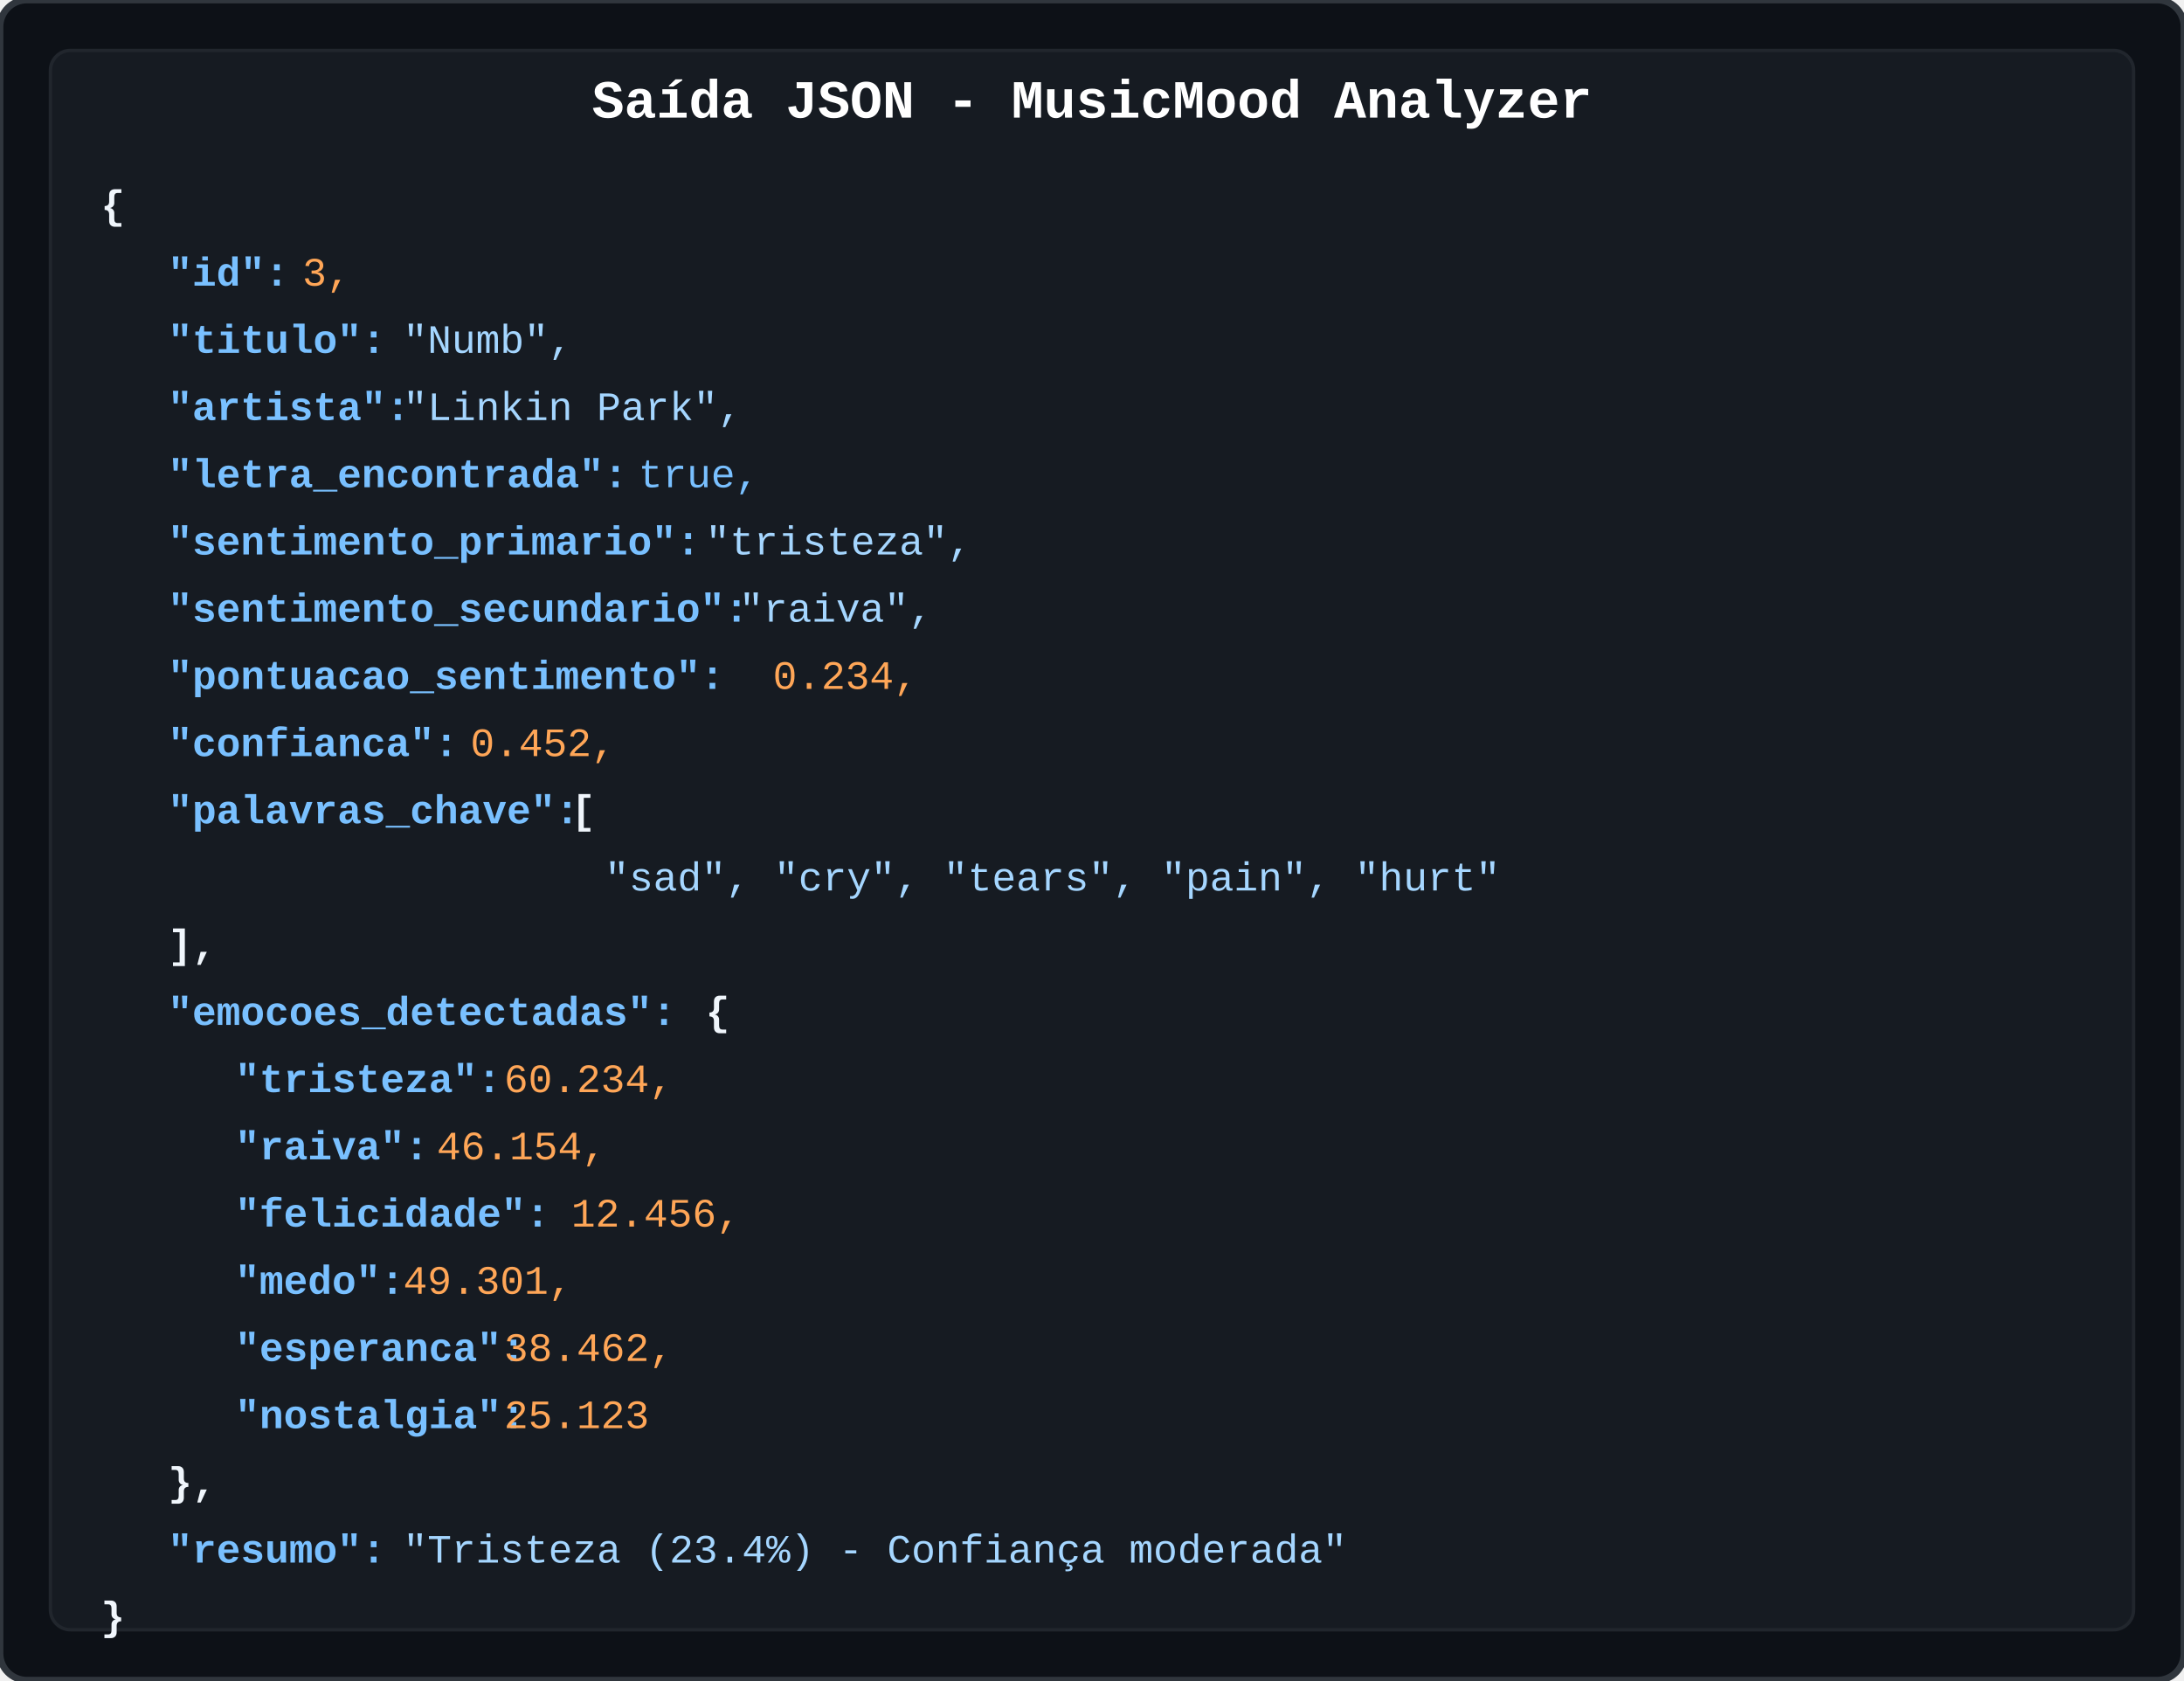
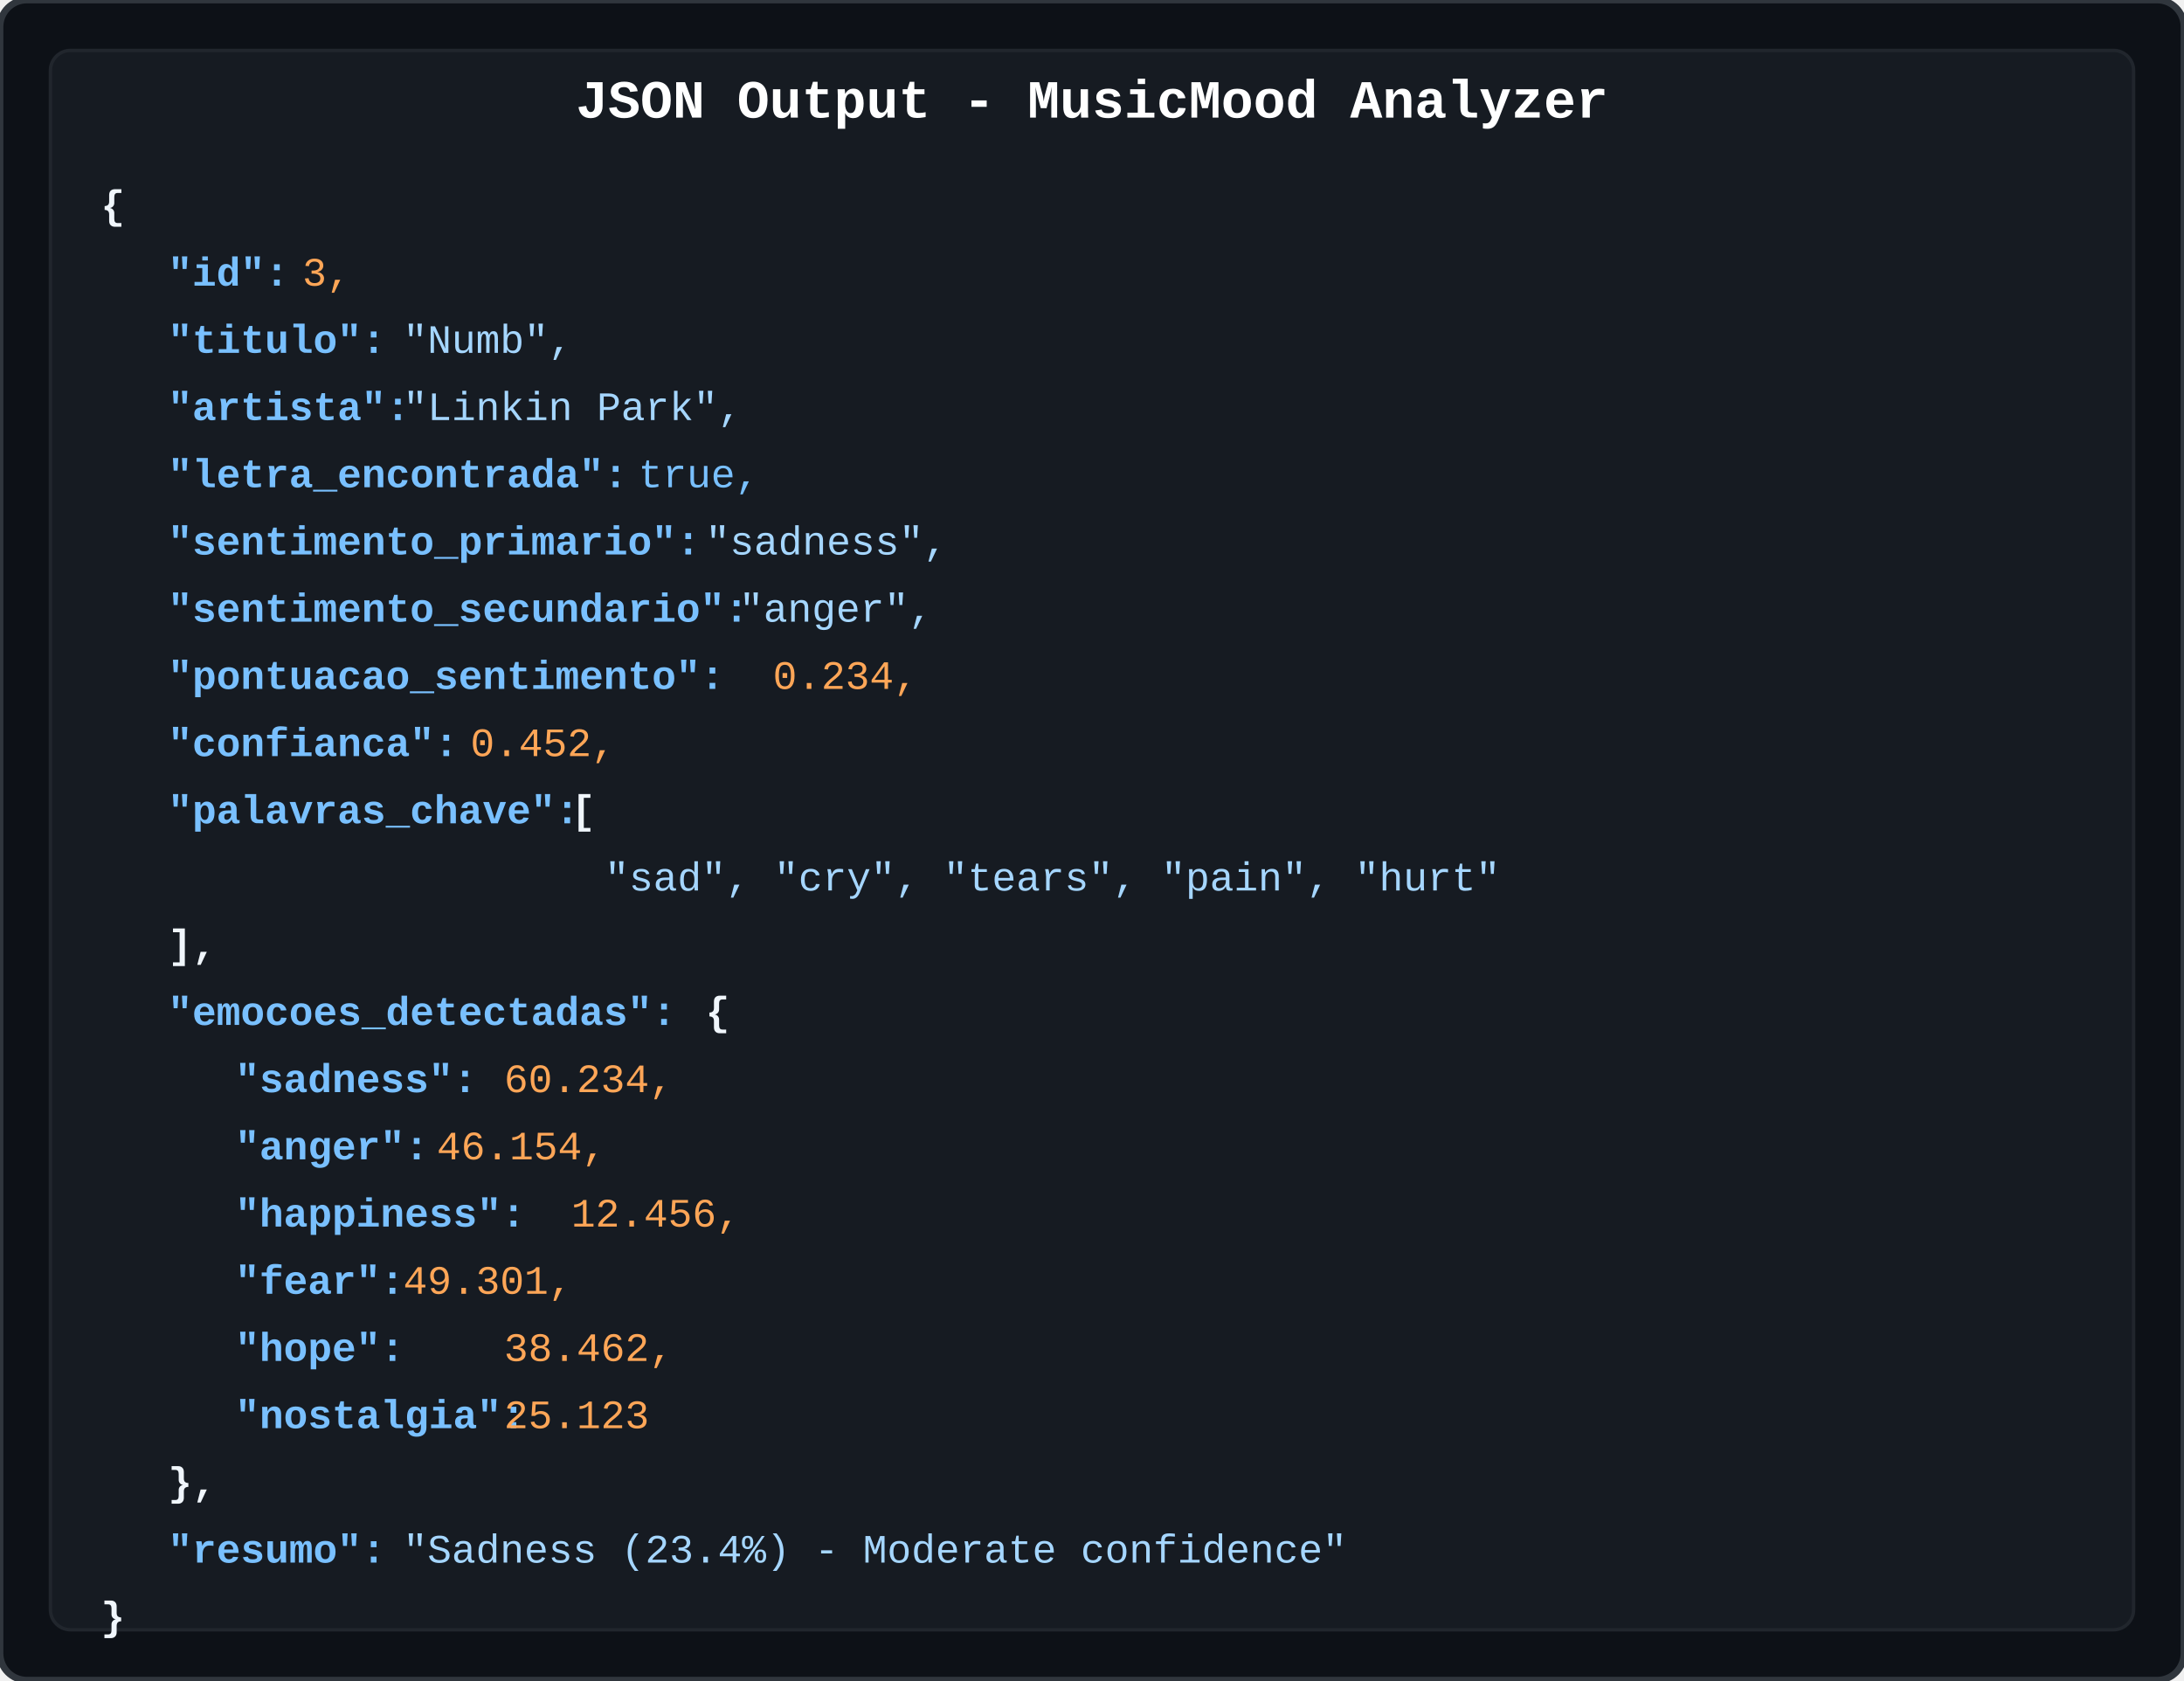
<svg xmlns="http://www.w3.org/2000/svg" width="650" height="500">
  <defs>
    <style>
      .title { font-family: 'Courier New', monospace; font-size: 16px; font-weight: bold; fill: #ffffff; }
      .json-key { font-family: 'Courier New', monospace; font-size: 12px; fill: #79c0ff; font-weight: 600; }
      .json-string { font-family: 'Courier New', monospace; font-size: 12px; fill: #a5d6ff; }
      .json-number { font-family: 'Courier New', monospace; font-size: 12px; fill: #ffa657; }
      .json-bool { font-family: 'Courier New', monospace; font-size: 12px; fill: #79c0ff; }
      .json-bracket { font-family: 'Courier New', monospace; font-size: 12px; fill: #f0f6fc; font-weight: bold; }
    </style>
  </defs>
  <rect width="650" height="500" fill="#0d1117" stroke="#30363d" stroke-width="2" rx="8" />
  <rect x="15" y="15" width="620" height="470" fill="#161b22" stroke="#21262d" stroke-width="1" rx="6" />
-   <text x="325" y="35" text-anchor="middle" class="title">Saída JSON - MusicMood Analyzer</text>
+   <text x="325" y="35" text-anchor="middle" class="title">JSON Output - MusicMood Analyzer</text>
  <text x="30" y="65" class="json-bracket">{</text>
  <text x="50" y="85" class="json-key">"id":</text>
  <text x="90" y="85" class="json-number">3,</text>
  <text x="50" y="105" class="json-key">"titulo":</text>
  <text x="120" y="105" class="json-string">"Numb",</text>
  <text x="50" y="125" class="json-key">"artista":</text>
  <text x="120" y="125" class="json-string">"Linkin Park",</text>
  <text x="50" y="145" class="json-key">"letra_encontrada":</text>
  <text x="190" y="145" class="json-bool">true,</text>
  <text x="50" y="165" class="json-key">"sentimento_primario":</text>
-   <text x="210" y="165" class="json-string">"tristeza",</text>
+   <text x="210" y="165" class="json-string">"sadness",</text>
  <text x="50" y="185" class="json-key">"sentimento_secundario":</text>
-   <text x="220" y="185" class="json-string">"raiva",</text>
+   <text x="220" y="185" class="json-string">"anger",</text>
  <text x="50" y="205" class="json-key">"pontuacao_sentimento":</text>
  <text x="230" y="205" class="json-number">0.234,</text>
  <text x="50" y="225" class="json-key">"confianca":</text>
  <text x="140" y="225" class="json-number">0.452,</text>
  <text x="50" y="245" class="json-key">"palavras_chave":</text>
  <text x="170" y="245" class="json-bracket">[</text>
  <text x="180" y="265" class="json-string">"sad", "cry", "tears", "pain", "hurt"</text>
  <text x="50" y="285" class="json-bracket">],</text>
  <text x="50" y="305" class="json-key">"emocoes_detectadas":</text>
  <text x="210" y="305" class="json-bracket">{</text>
-   <text x="70" y="325" class="json-key">"tristeza":</text>
+   <text x="70" y="325" class="json-key">"sadness":</text>
  <text x="150" y="325" class="json-number">60.234,</text>
-   <text x="70" y="345" class="json-key">"raiva":</text>
+   <text x="70" y="345" class="json-key">"anger":</text>
  <text x="130" y="345" class="json-number">46.154,</text>
-   <text x="70" y="365" class="json-key">"felicidade":</text>
+   <text x="70" y="365" class="json-key">"happiness":</text>
  <text x="170" y="365" class="json-number">12.456,</text>
-   <text x="70" y="385" class="json-key">"medo":</text>
+   <text x="70" y="385" class="json-key">"fear":</text>
  <text x="120" y="385" class="json-number">49.301,</text>
-   <text x="70" y="405" class="json-key">"esperanca":</text>
+   <text x="70" y="405" class="json-key">"hope":</text>
  <text x="150" y="405" class="json-number">38.462,</text>
  <text x="70" y="425" class="json-key">"nostalgia":</text>
  <text x="150" y="425" class="json-number">25.123</text>
  <text x="50" y="445" class="json-bracket">},</text>
  <text x="50" y="465" class="json-key">"resumo":</text>
-   <text x="120" y="465" class="json-string">"Tristeza (23.4%) - Confiança moderada"</text>
+   <text x="120" y="465" class="json-string">"Sadness (23.4%) - Moderate confidence"</text>
  <text x="30" y="485" class="json-bracket">}</text>
</svg>
